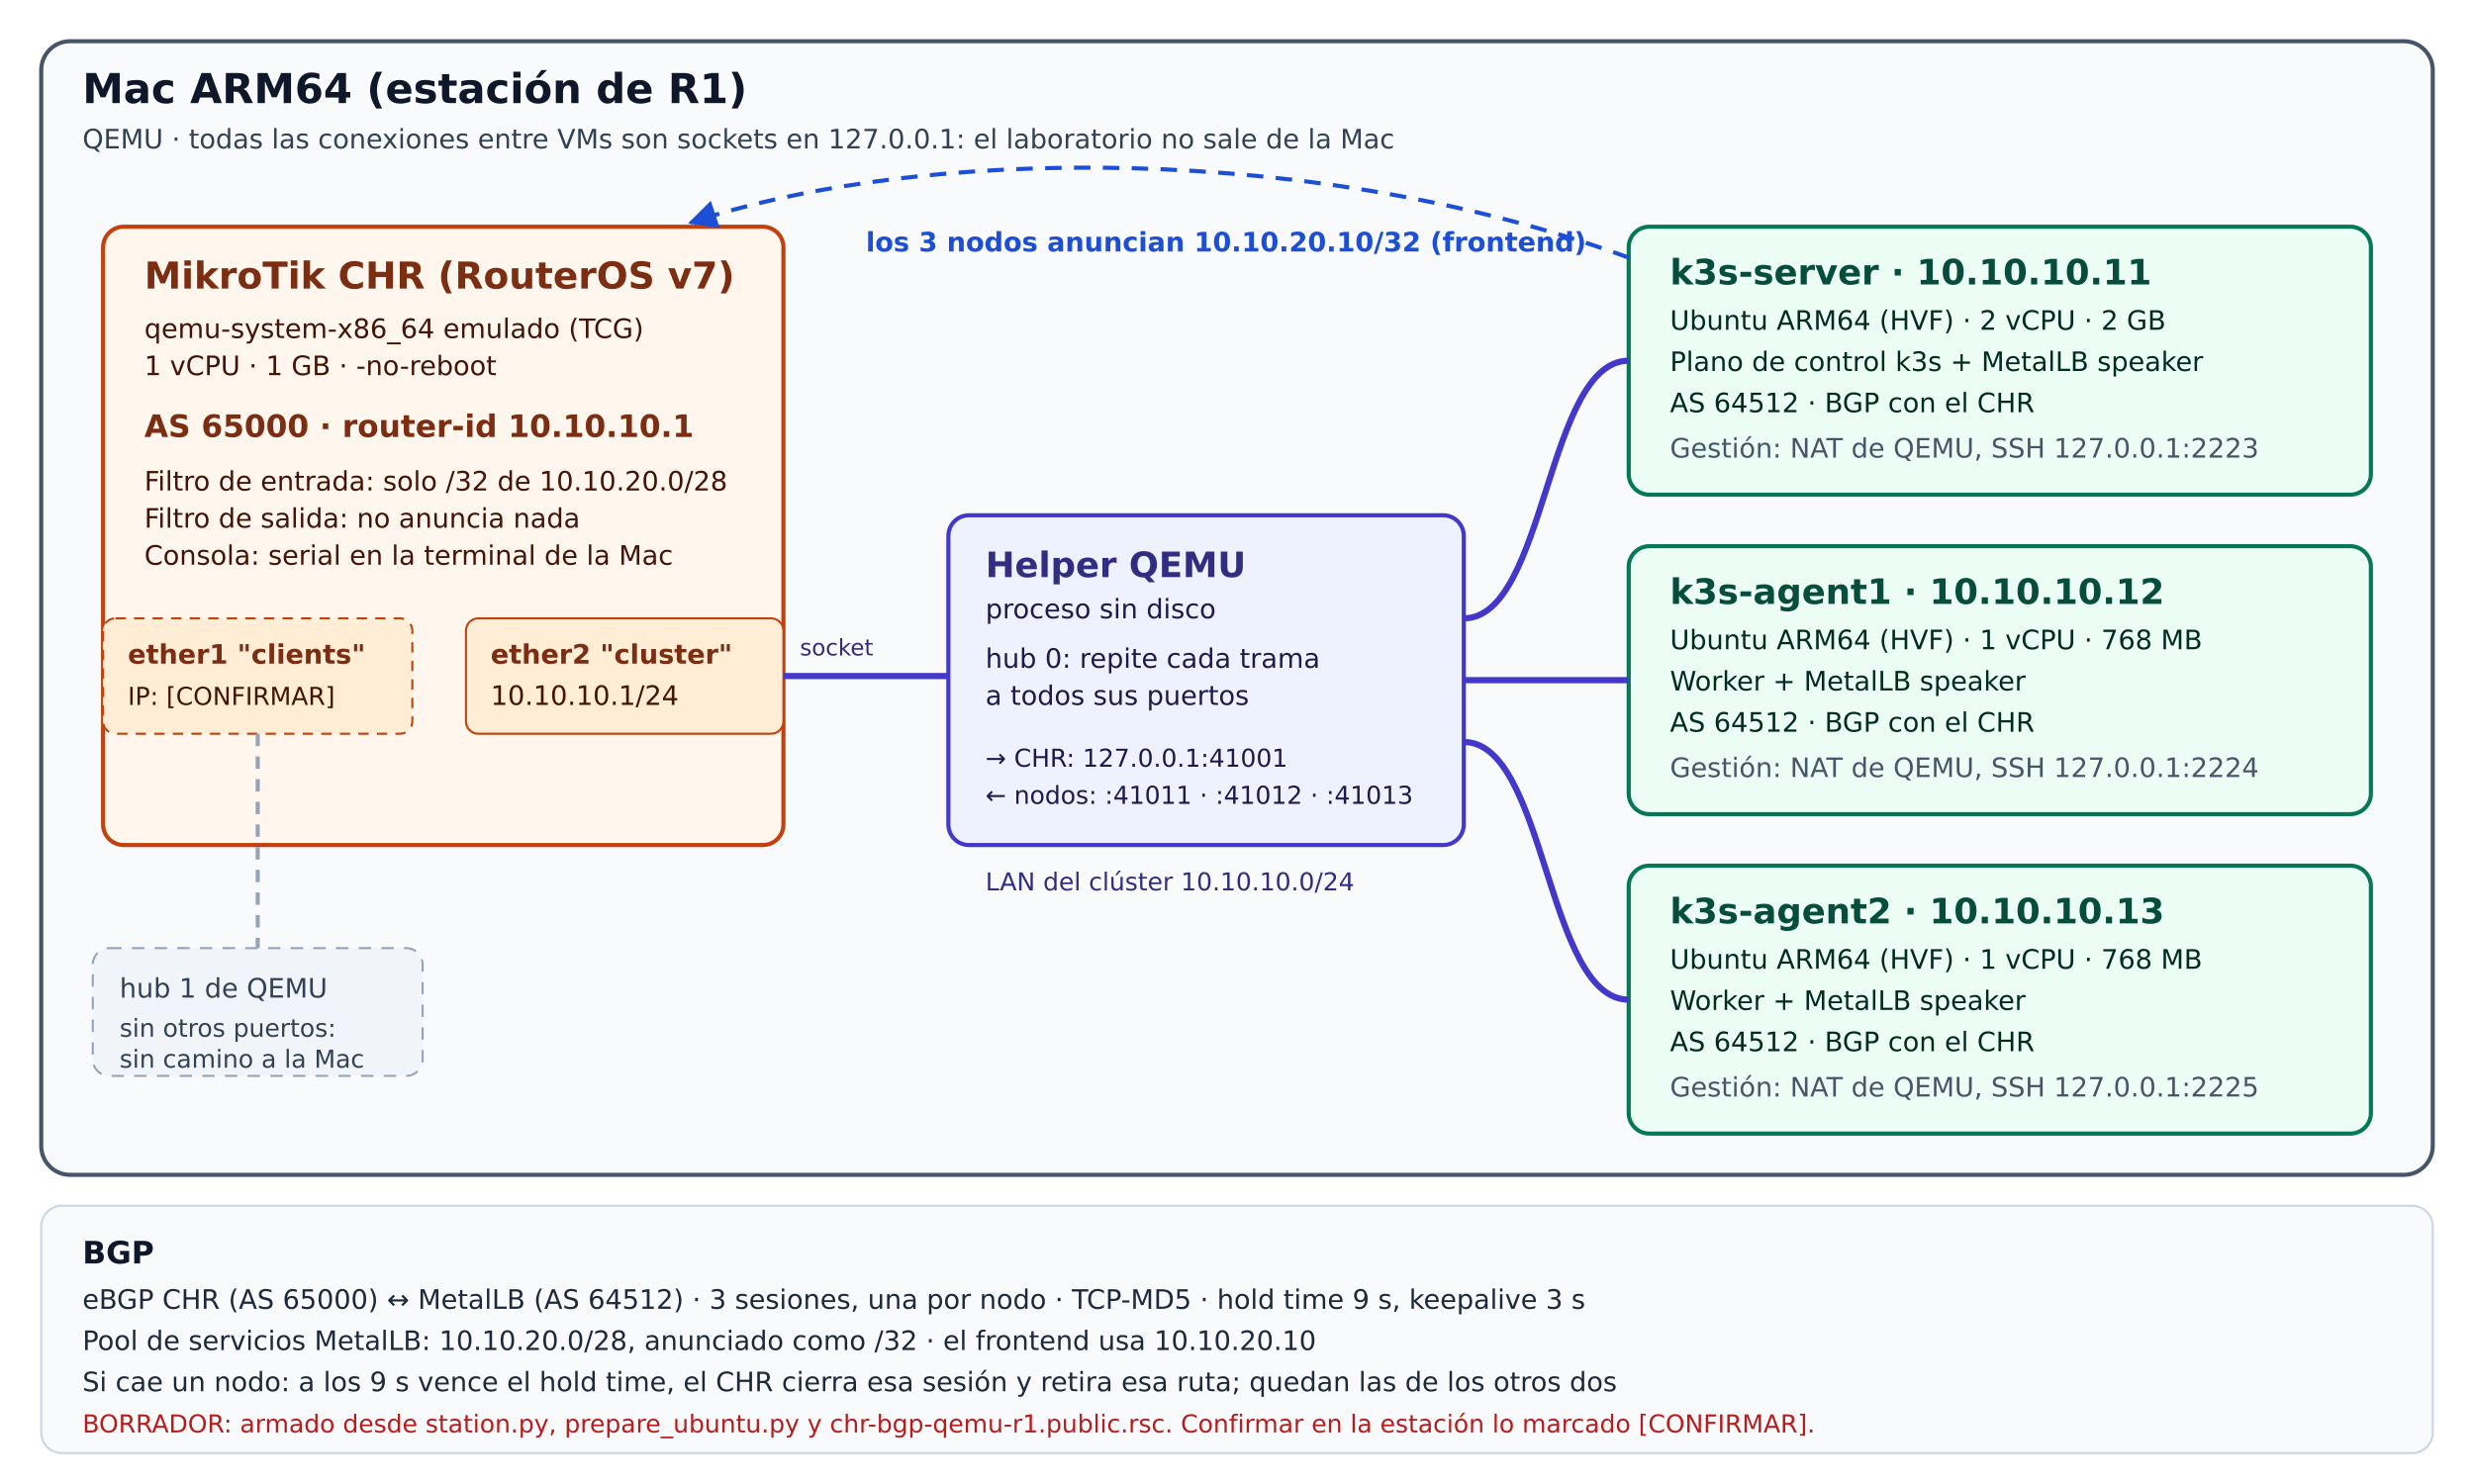
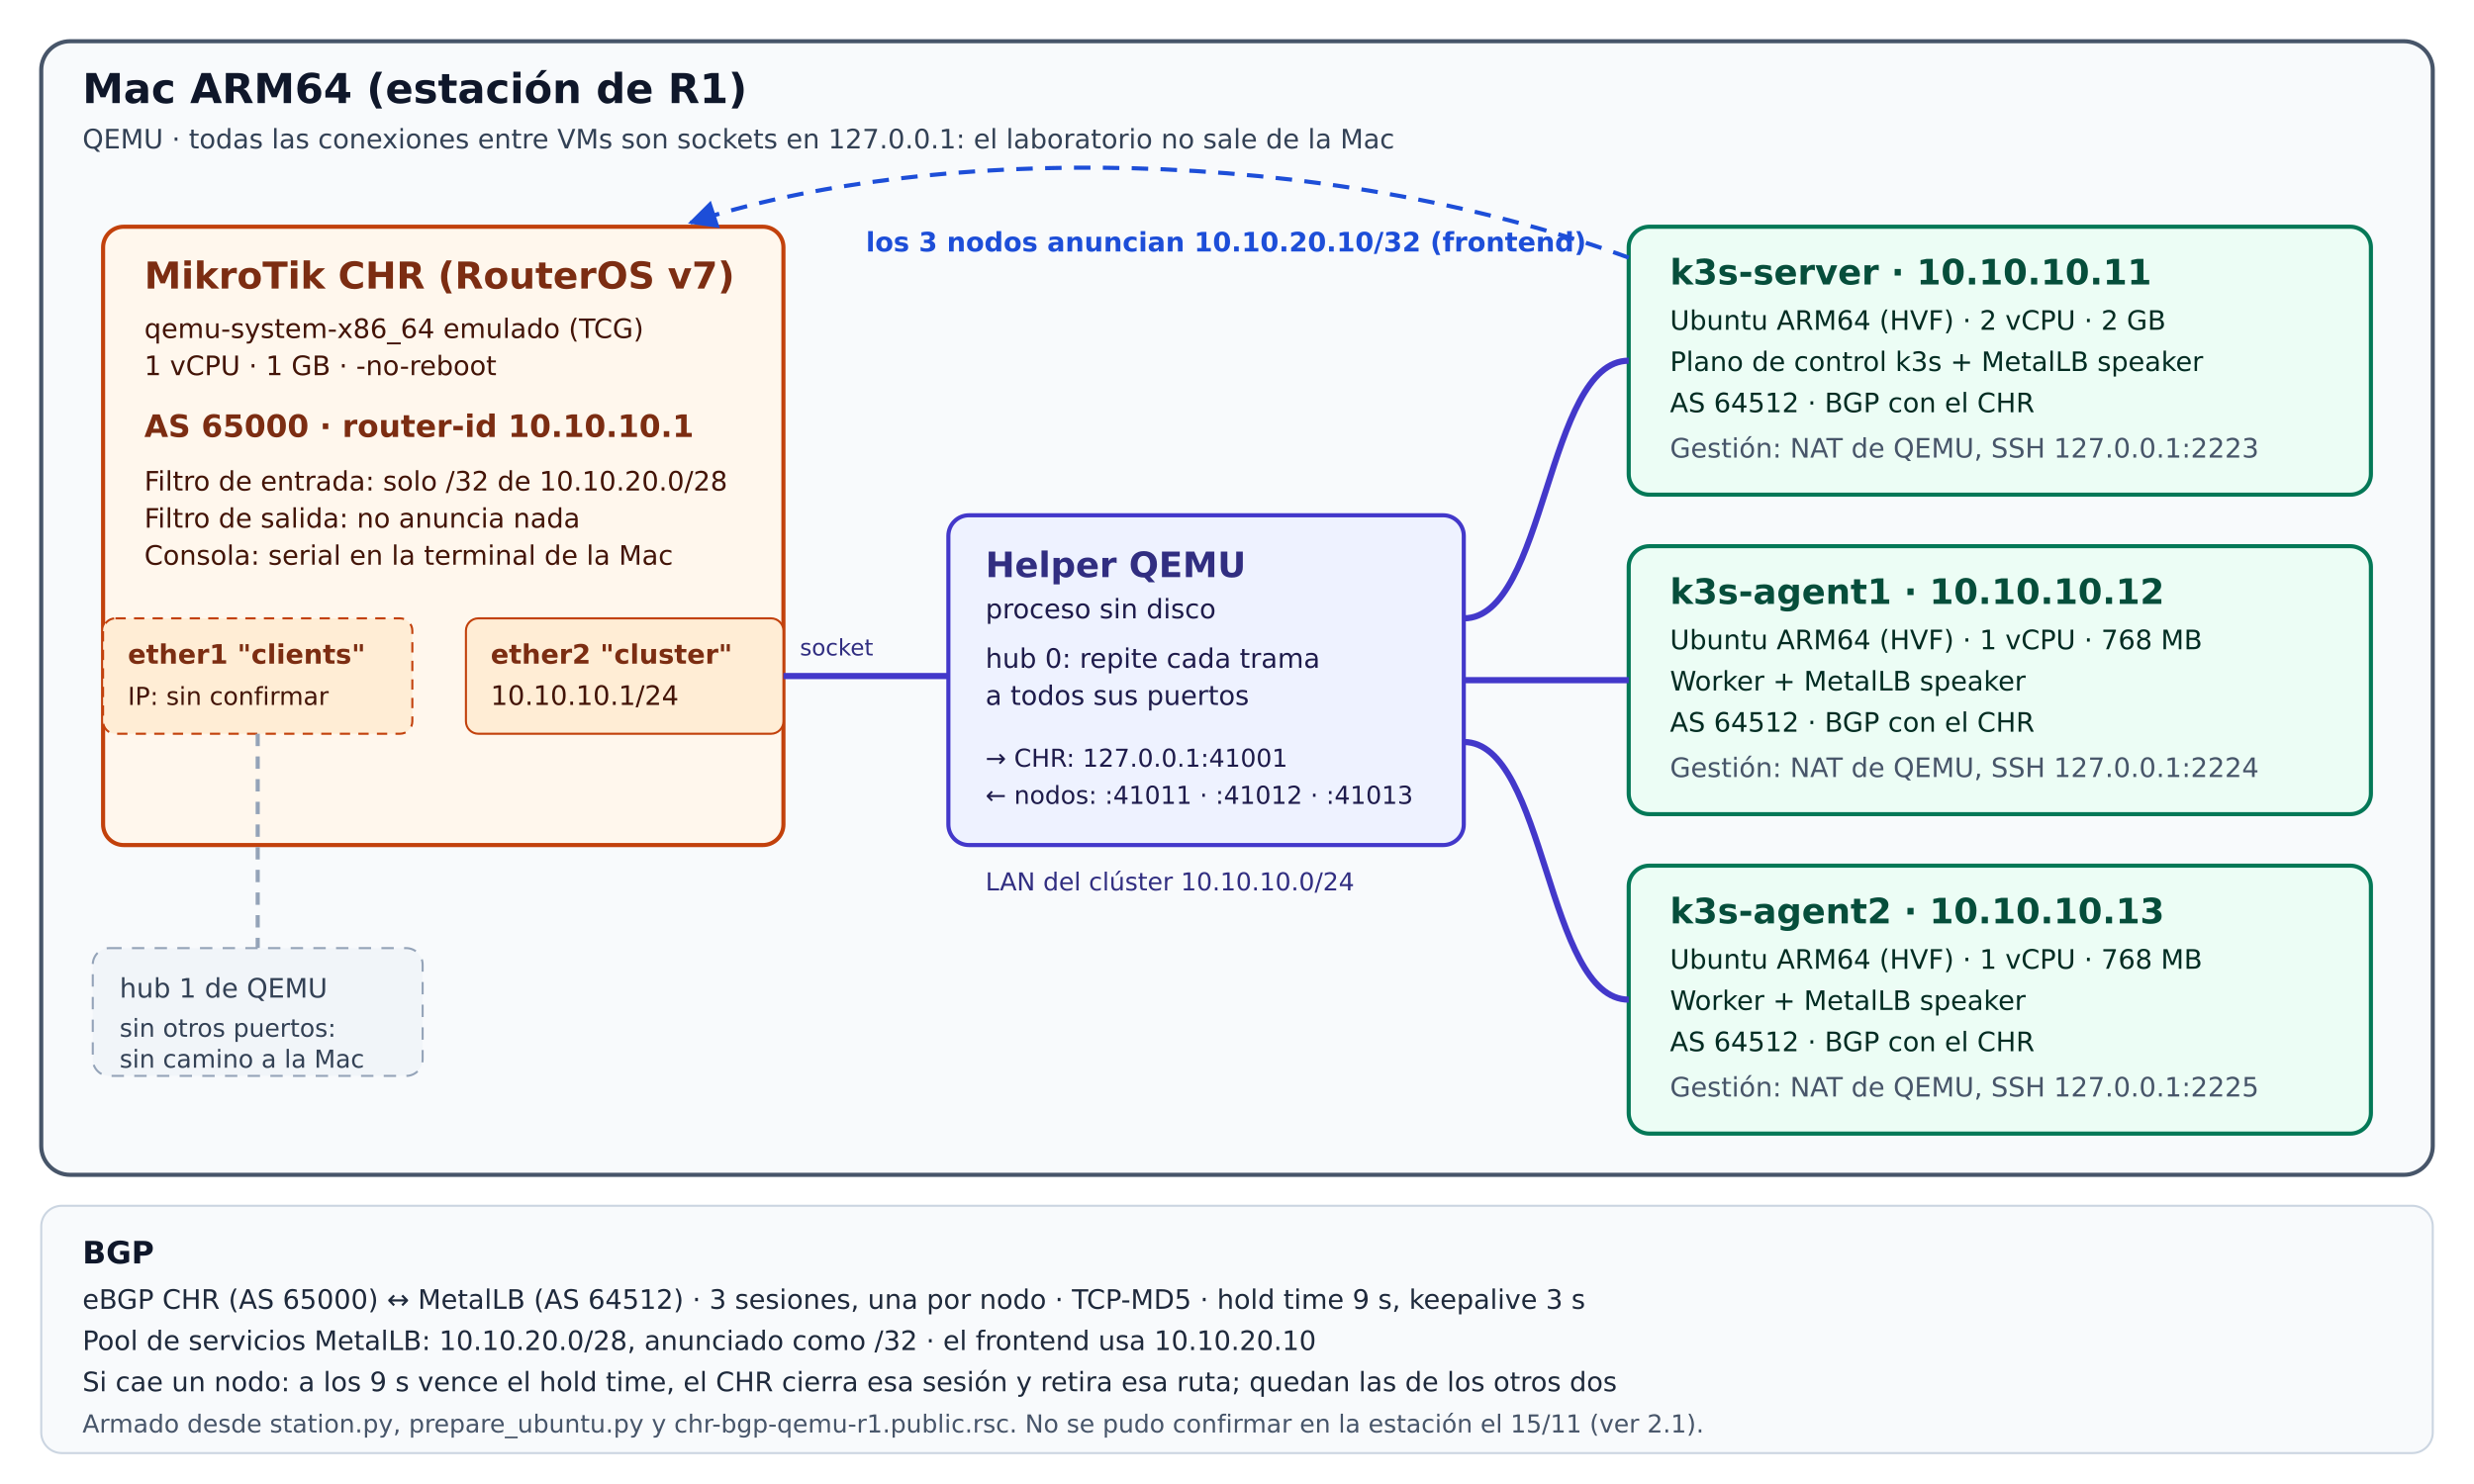
<svg xmlns="http://www.w3.org/2000/svg" width="1200" height="720" viewBox="0 0 1200 720" font-family="DejaVu Sans, Arial, sans-serif">
  <defs>
    <marker id="flecha" viewBox="0 0 10 10" refX="9" refY="5" markerWidth="7" markerHeight="7" orient="auto-start-reverse">
      <path d="M0,0 L10,5 L0,10 z" fill="#1d4ed8" />
    </marker>
  </defs>
  <rect width="1200" height="720" fill="#ffffff" />
  <rect x="20" y="20" width="1160" height="550" rx="14" fill="#f8fafc" stroke="#475569" stroke-width="2" />
  <text x="40" y="50" font-size="20" font-weight="bold" fill="#0f172a">Mac ARM64 (estación de R1)</text>
  <text x="40" y="72" font-size="13" fill="#334155">QEMU · todas las conexiones entre VMs son sockets en 127.0.0.1: el laboratorio no sale de la Mac</text>
  <rect x="50" y="110" width="330" height="300" rx="10" fill="#fff7ed" stroke="#c2410c" stroke-width="2" />
  <text x="70" y="140" font-size="18" font-weight="bold" fill="#7c2d12">MikroTik CHR (RouterOS v7)</text>
  <text x="70" y="164" font-size="13" fill="#431407">qemu-system-x86_64 emulado (TCG)</text>
  <text x="70" y="182" font-size="13" fill="#431407">1 vCPU · 1 GB · -no-reboot</text>
  <text x="70" y="212" font-size="15" font-weight="bold" fill="#7c2d12">AS 65000 · router-id 10.10.10.1</text>
  <text x="70" y="238" font-size="13" fill="#431407">Filtro de entrada: solo /32 de 10.10.20.0/28</text>
  <text x="70" y="256" font-size="13" fill="#431407">Filtro de salida: no anuncia nada</text>
  <text x="70" y="274" font-size="13" fill="#431407">Consola: serial en la terminal de la Mac</text>
  <rect x="226" y="300" width="154" height="56" rx="6" fill="#ffedd5" stroke="#c2410c" />
  <text x="238" y="322" font-size="13" font-weight="bold" fill="#7c2d12">ether2 "cluster"</text>
  <text x="238" y="342" font-size="13" fill="#431407">10.10.10.1/24</text>
  <rect x="50" y="300" width="150" height="56" rx="6" fill="#ffedd5" stroke="#c2410c" stroke-dasharray="5 4" />
  <text x="62" y="322" font-size="13" font-weight="bold" fill="#7c2d12">ether1 "clients"</text>
-   <text x="62" y="342" font-size="12" fill="#431407">IP: [CONFIRMAR]</text>
+   <text x="62" y="342" font-size="12" fill="#431407">IP: sin confirmar</text>
  <line x1="125" y1="356" x2="125" y2="460" stroke="#94a3b8" stroke-width="2" stroke-dasharray="6 5" />
  <rect x="45" y="460" width="160" height="62" rx="8" fill="#f1f5f9" stroke="#94a3b8" stroke-dasharray="6 5" />
  <text x="58" y="484" font-size="13" fill="#334155">hub 1 de QEMU</text>
  <text x="58" y="503" font-size="12" fill="#334155">sin otros puertos:</text>
  <text x="58" y="518" font-size="12" fill="#334155">sin camino a la Mac</text>
  <rect x="460" y="250" width="250" height="160" rx="10" fill="#eef2ff" stroke="#4338ca" stroke-width="2" />
  <text x="478" y="280" font-size="17" font-weight="bold" fill="#312e81">Helper QEMU</text>
  <text x="478" y="300" font-size="13" fill="#1e1b4b">proceso sin disco</text>
  <text x="478" y="324" font-size="13" fill="#1e1b4b">hub 0: repite cada trama</text>
  <text x="478" y="342" font-size="13" fill="#1e1b4b">a todos sus puertos</text>
  <text x="478" y="372" font-size="12" fill="#1e1b4b">→ CHR: 127.0.0.1:41001</text>
  <text x="478" y="390" font-size="12" fill="#1e1b4b">← nodos: :41011 · :41012 · :41013</text>
  <line x1="380" y1="328" x2="460" y2="328" stroke="#4338ca" stroke-width="3" />
  <text x="388" y="318" font-size="11" fill="#312e81">socket</text>
  <g font-size="13">
    <rect x="790" y="110" width="360" height="130" rx="10" fill="#ecfdf5" stroke="#047857" stroke-width="2" />
    <text x="810" y="138" font-size="17" font-weight="bold" fill="#064e3b">k3s-server · 10.10.10.11</text>
    <text x="810" y="160" fill="#022c22">Ubuntu ARM64 (HVF) · 2 vCPU · 2 GB</text>
    <text x="810" y="180" fill="#022c22">Plano de control k3s + MetalLB speaker</text>
    <text x="810" y="200" fill="#022c22">AS 64512 · BGP con el CHR</text>
    <text x="810" y="222" fill="#475569">Gestión: NAT de QEMU, SSH 127.0.0.1:2223</text>
    <rect x="790" y="265" width="360" height="130" rx="10" fill="#ecfdf5" stroke="#047857" stroke-width="2" />
    <text x="810" y="293" font-size="17" font-weight="bold" fill="#064e3b">k3s-agent1 · 10.10.10.12</text>
    <text x="810" y="315" fill="#022c22">Ubuntu ARM64 (HVF) · 1 vCPU · 768 MB</text>
    <text x="810" y="335" fill="#022c22">Worker + MetalLB speaker</text>
    <text x="810" y="355" fill="#022c22">AS 64512 · BGP con el CHR</text>
    <text x="810" y="377" fill="#475569">Gestión: NAT de QEMU, SSH 127.0.0.1:2224</text>
    <rect x="790" y="420" width="360" height="130" rx="10" fill="#ecfdf5" stroke="#047857" stroke-width="2" />
    <text x="810" y="448" font-size="17" font-weight="bold" fill="#064e3b">k3s-agent2 · 10.10.10.13</text>
    <text x="810" y="470" fill="#022c22">Ubuntu ARM64 (HVF) · 1 vCPU · 768 MB</text>
    <text x="810" y="490" fill="#022c22">Worker + MetalLB speaker</text>
    <text x="810" y="510" fill="#022c22">AS 64512 · BGP con el CHR</text>
    <text x="810" y="532" fill="#475569">Gestión: NAT de QEMU, SSH 127.0.0.1:2225</text>
  </g>
  <g stroke="#4338ca" stroke-width="3" fill="none">
    <path d="M710 300 C 750 300, 750 175, 790 175" />
    <path d="M710 330 L 790 330" />
    <path d="M710 360 C 750 360, 750 485, 790 485" />
  </g>
  <text x="478" y="432" font-size="12" fill="#312e81">LAN del clúster 10.10.10.0/24</text>
  <g stroke="#1d4ed8" stroke-width="2" stroke-dasharray="8 6" fill="none" marker-end="url(#flecha)">
    <path d="M790 125 C 640 70, 450 70, 335 108" />
  </g>
  <text x="420" y="122" font-size="13" font-weight="bold" fill="#1d4ed8">los 3 nodos anuncian 10.10.20.10/32 (frontend)</text>
  <rect x="20" y="585" width="1160" height="120" rx="10" fill="#f8fafc" stroke="#cbd5e1" />
  <text x="40" y="613" font-size="15" font-weight="bold" fill="#0f172a">BGP</text>
  <text x="40" y="635" font-size="13" fill="#1e293b">eBGP CHR (AS 65000) ↔ MetalLB (AS 64512) · 3 sesiones, una por nodo · TCP-MD5 · hold time 9 s, keepalive 3 s</text>
  <text x="40" y="655" font-size="13" fill="#1e293b">Pool de servicios MetalLB: 10.10.20.0/28, anunciado como /32 · el frontend usa 10.10.20.10</text>
  <text x="40" y="675" font-size="13" fill="#1e293b">Si cae un nodo: a los 9 s vence el hold time, el CHR cierra esa sesión y retira esa ruta; quedan las de los otros dos</text>
-   <text x="40" y="695" font-size="12" fill="#b91c1c">BORRADOR: armado desde station.py, prepare_ubuntu.py y chr-bgp-qemu-r1.public.rsc. Confirmar en la estación lo marcado [CONFIRMAR].</text>
+   <text x="40" y="695" font-size="12" fill="#475569">Armado desde station.py, prepare_ubuntu.py y chr-bgp-qemu-r1.public.rsc. No se pudo confirmar en la estación el 15/11 (ver 2.1).</text>
</svg>
